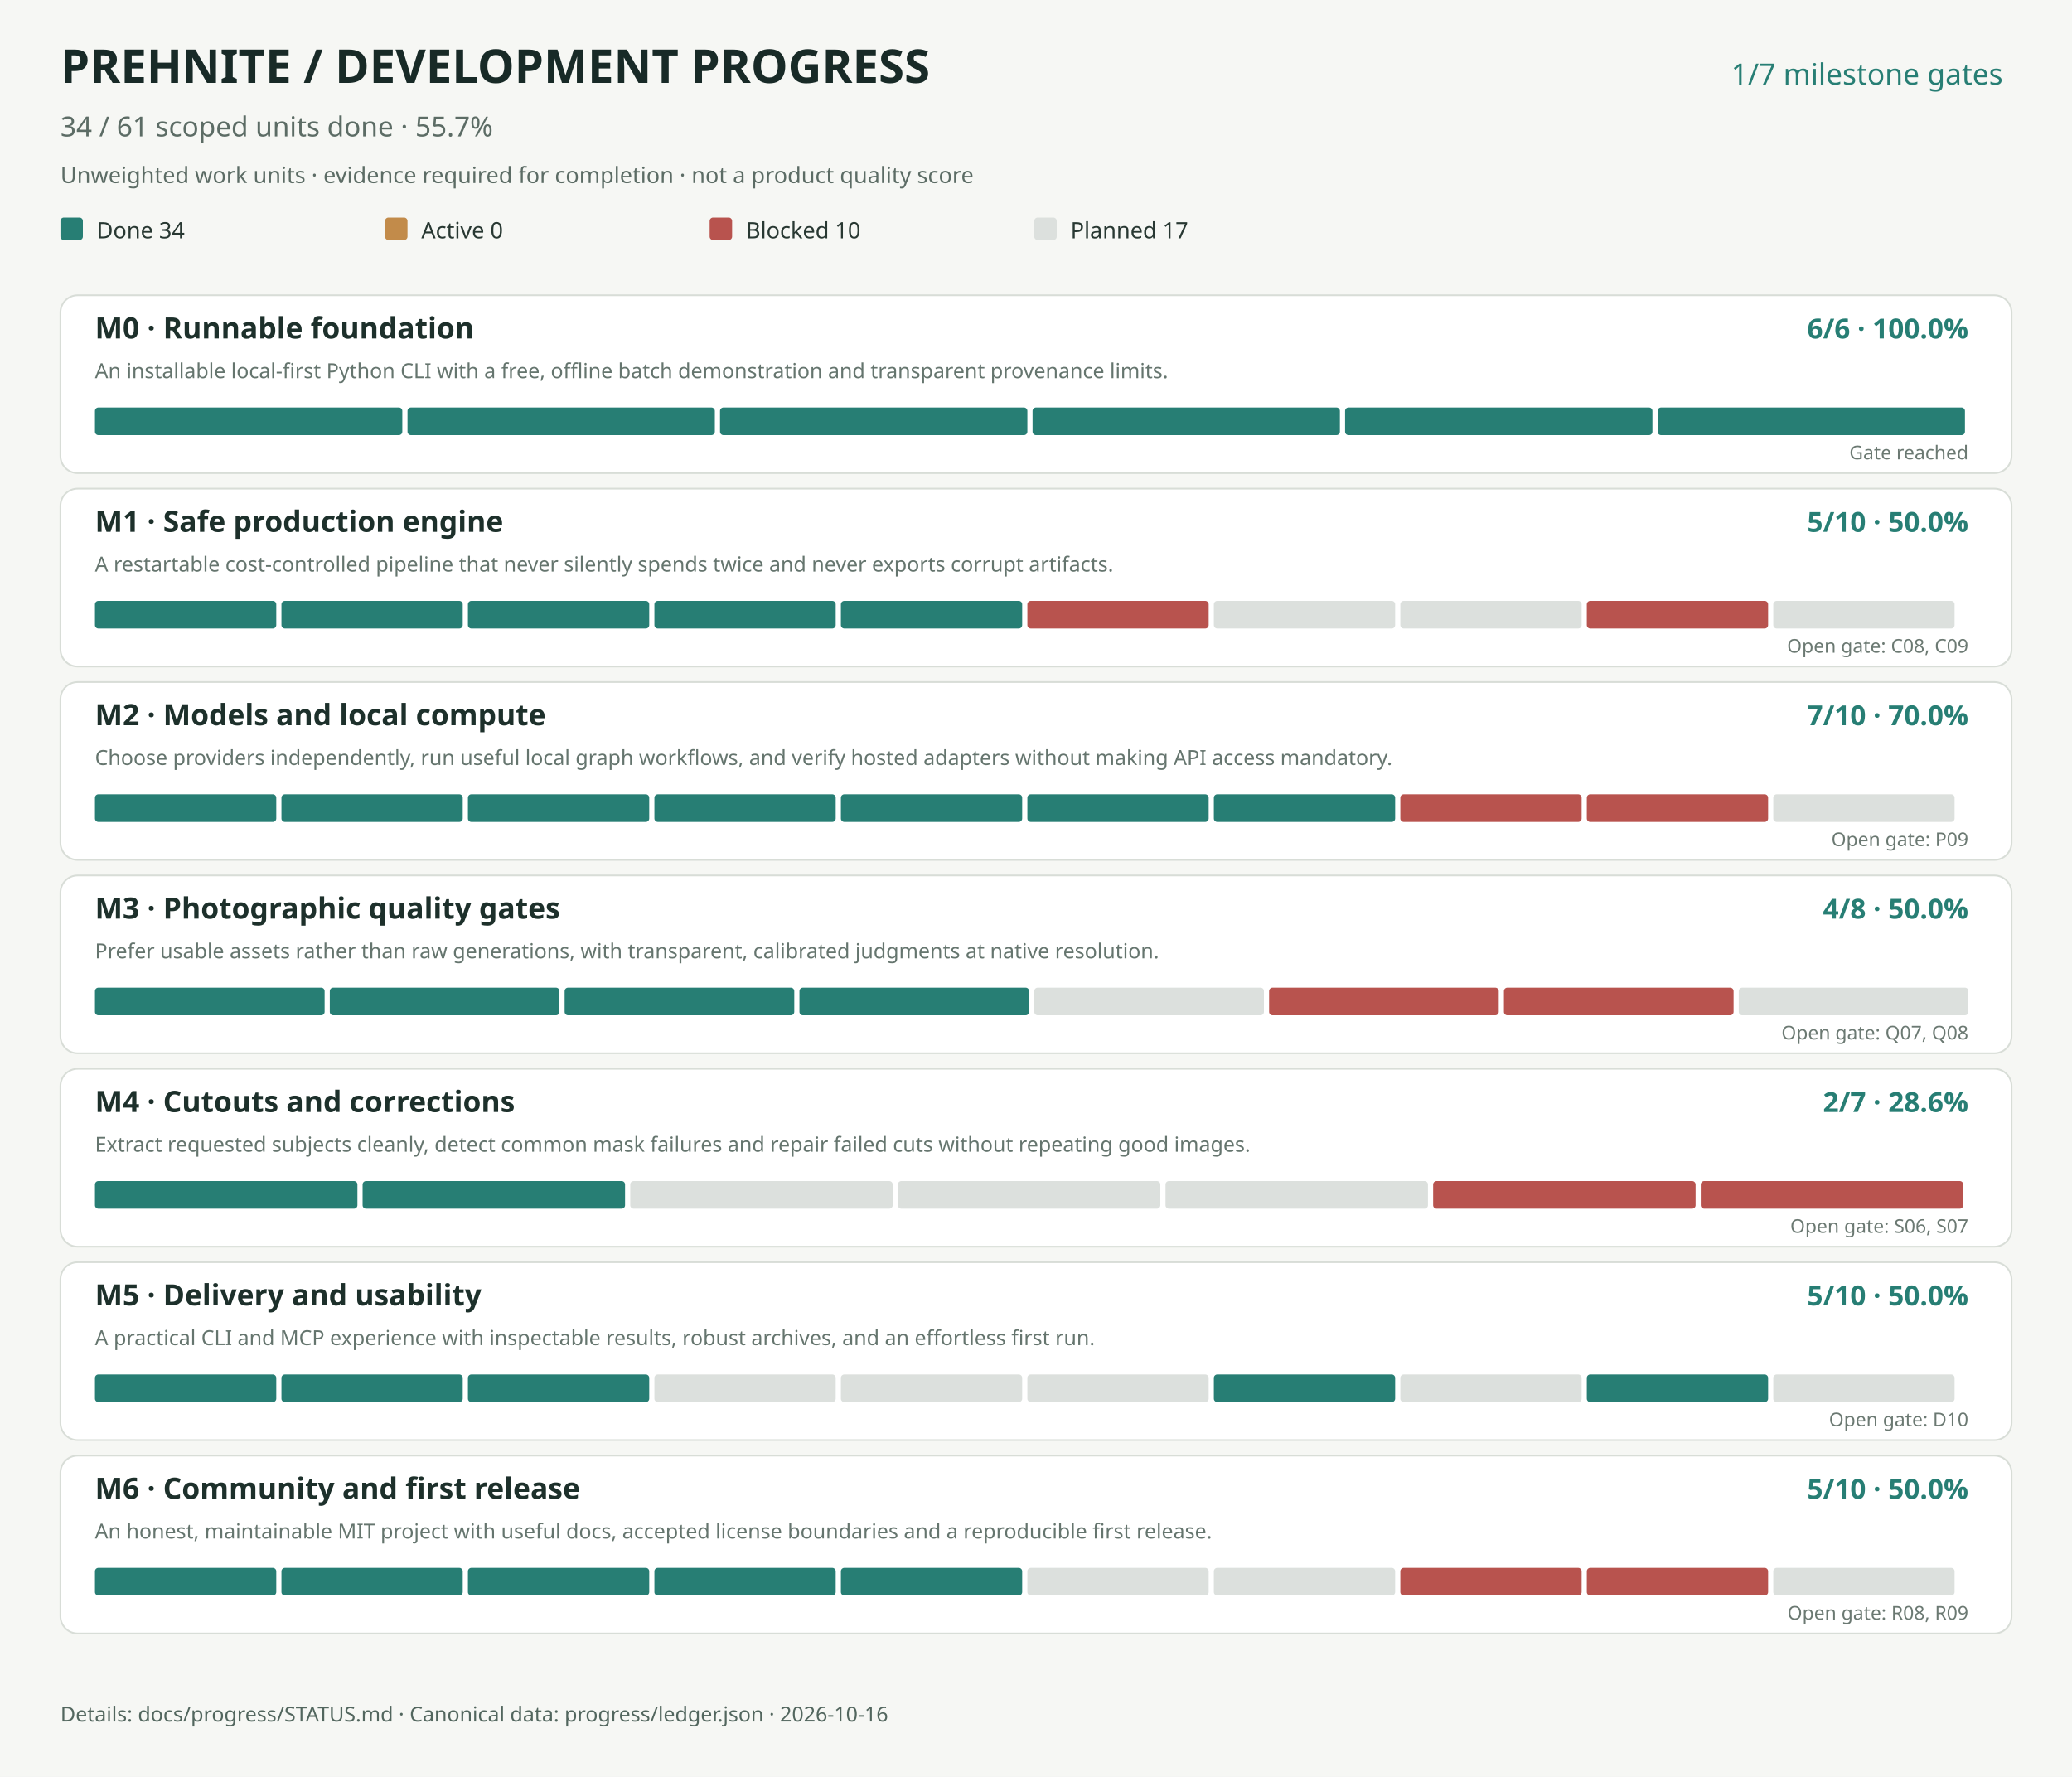
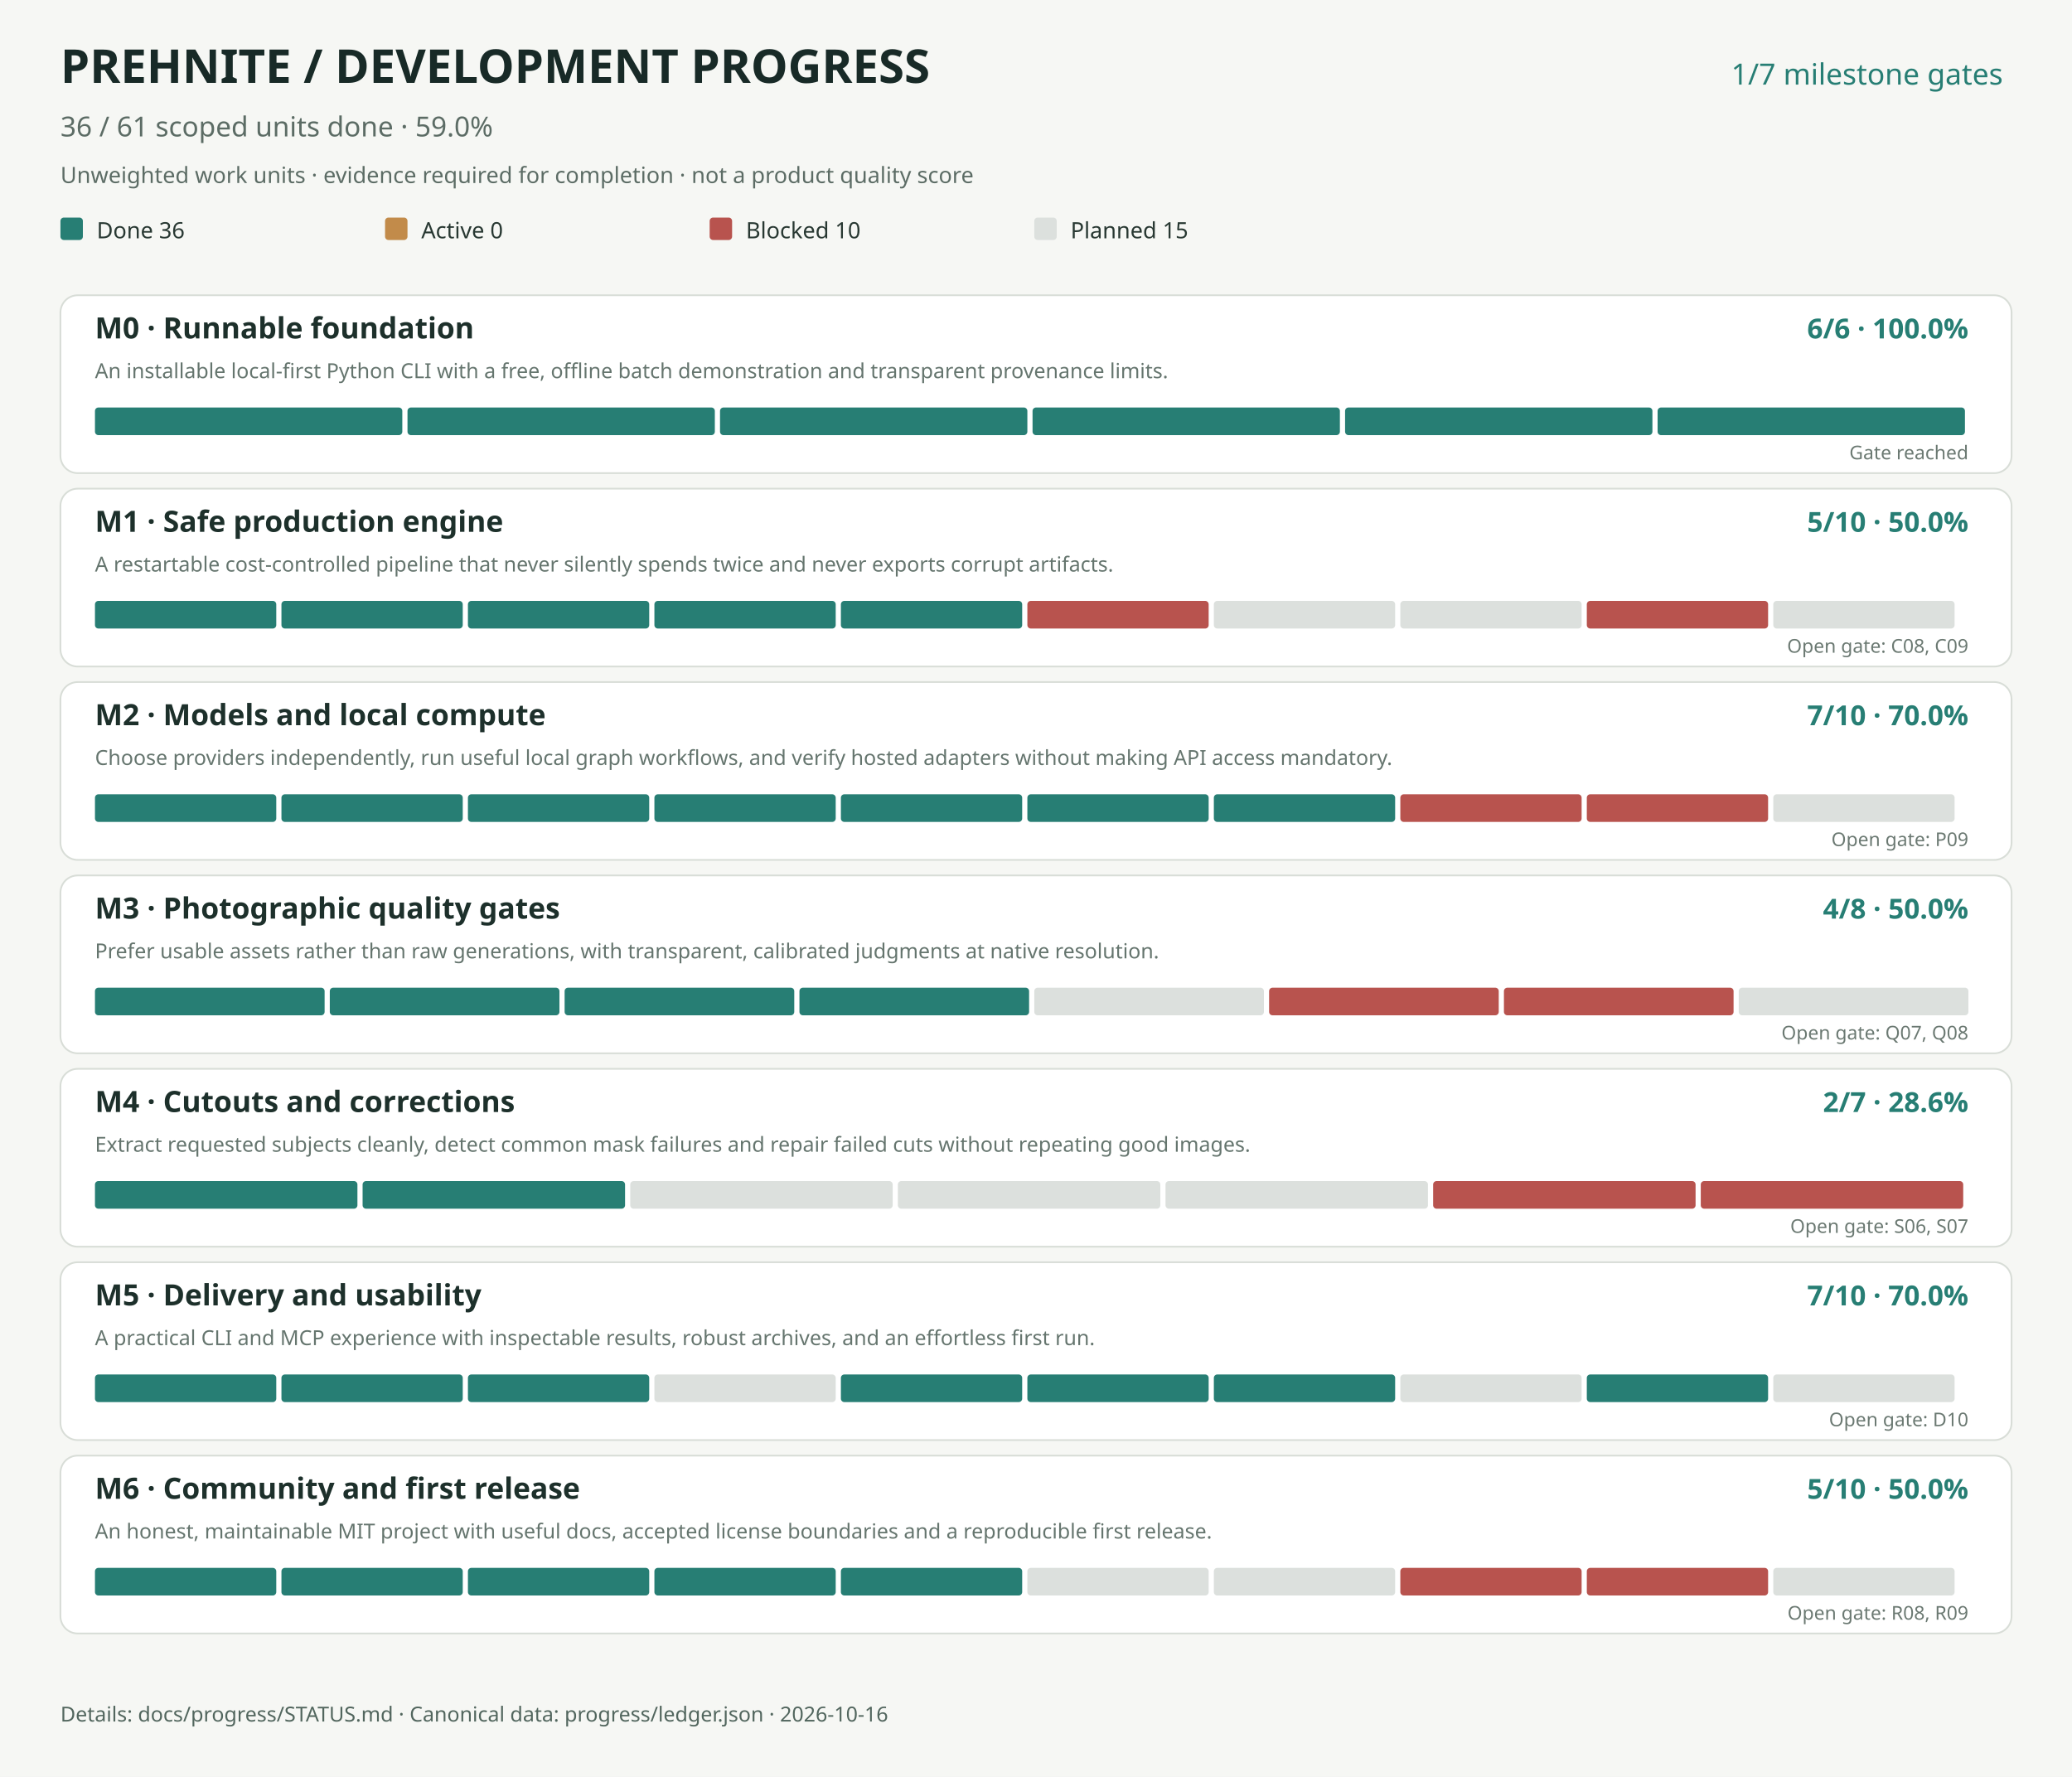
<svg xmlns="http://www.w3.org/2000/svg" width="1200" height="1029" viewBox="0 0 1200 1029" role="img" aria-label="Prehnite evidence-backed milestone progress">
  <rect width="1200" height="1029" fill="#f6f7f4" />
  <g font-family="system-ui,Segoe UI,sans-serif">
    <text x="35" y="48" font-size="27" font-weight="700" fill="#182a27">PREHNITE / DEVELOPMENT PROGRESS</text>
-     <text x="35" y="79" font-size="16" fill="#5c6c65">34 / 61 scoped units done · 55.7%</text>
+     <text x="35" y="79" font-size="16" fill="#5c6c65">36 / 61 scoped units done · 59.0%</text>
    <text x="1160" y="49" text-anchor="end" font-size="17" fill="#277e74">1/7 milestone gates</text>
    <text x="35" y="106" font-size="13" fill="#5c6c65">Unweighted work units · evidence required for completion · not a product quality score</text>
    <rect x="35" y="126" width="13" height="13" rx="2" fill="#277e74" />
-     <text x="56" y="138" font-size="13" fill="#283832">Done 34</text>
+     <text x="56" y="138" font-size="13" fill="#283832">Done 36</text>
    <rect x="223" y="126" width="13" height="13" rx="2" fill="#c28b4a" />
    <text x="244" y="138" font-size="13" fill="#283832">Active 0</text>
    <rect x="411" y="126" width="13" height="13" rx="2" fill="#b8534e" />
    <text x="432" y="138" font-size="13" fill="#283832">Blocked 10</text>
    <rect x="599" y="126" width="13" height="13" rx="2" fill="#dce0dd" />
-     <text x="620" y="138" font-size="13" fill="#283832">Planned 17</text>
+     <text x="620" y="138" font-size="13" fill="#283832">Planned 15</text>
    <rect x="35" y="171" width="1130" height="103" rx="10" fill="#fff" stroke="#d8ddd7" />
    <text x="55" y="196" font-size="17" font-weight="650" fill="#1d302b">M0 · Runnable foundation</text>
    <text x="1140" y="196" font-size="16" text-anchor="end" font-weight="650" fill="#277e74">6/6 · 100.0%</text>
    <text x="55" y="219" font-size="12" fill="#65756e">An installable local-first Python CLI with a free, offline batch demonstration and transparent provenance limits.</text>
    <g>
      <rect x="55" y="236" width="178" height="16" rx="2" fill="#277e74" />
    </g>
    <g>
      <rect x="236" y="236" width="178" height="16" rx="2" fill="#277e74" />
    </g>
    <g>
      <rect x="417" y="236" width="178" height="16" rx="2" fill="#277e74" />
    </g>
    <g>
      <rect x="598" y="236" width="178" height="16" rx="2" fill="#277e74" />
    </g>
    <g>
      <rect x="779" y="236" width="178" height="16" rx="2" fill="#277e74" />
    </g>
    <g>
      <rect x="960" y="236" width="178" height="16" rx="2" fill="#277e74" />
    </g>
    <text x="1140" y="266" text-anchor="end" font-size="11" fill="#6b7972">Gate reached</text>
    <rect x="35" y="283" width="1130" height="103" rx="10" fill="#fff" stroke="#d8ddd7" />
    <text x="55" y="308" font-size="17" font-weight="650" fill="#1d302b">M1 · Safe production engine</text>
    <text x="1140" y="308" font-size="16" text-anchor="end" font-weight="650" fill="#277e74">5/10 · 50.0%</text>
    <text x="55" y="331" font-size="12" fill="#65756e">A restartable cost-controlled pipeline that never silently spends twice and never exports corrupt artifacts.</text>
    <g>
      <rect x="55" y="348" width="105" height="16" rx="2" fill="#277e74" />
    </g>
    <g>
      <rect x="163" y="348" width="105" height="16" rx="2" fill="#277e74" />
    </g>
    <g>
      <rect x="271" y="348" width="105" height="16" rx="2" fill="#277e74" />
    </g>
    <g>
      <rect x="379" y="348" width="105" height="16" rx="2" fill="#277e74" />
    </g>
    <g>
      <rect x="487" y="348" width="105" height="16" rx="2" fill="#277e74" />
    </g>
    <g>
      <rect x="595" y="348" width="105" height="16" rx="2" fill="#b8534e" />
    </g>
    <g>
      <rect x="703" y="348" width="105" height="16" rx="2" fill="#dce0dd" />
    </g>
    <g>
      <rect x="811" y="348" width="105" height="16" rx="2" fill="#dce0dd" />
    </g>
    <g>
      <rect x="919" y="348" width="105" height="16" rx="2" fill="#b8534e" />
    </g>
    <g>
      <rect x="1027" y="348" width="105" height="16" rx="2" fill="#dce0dd" />
    </g>
    <text x="1140" y="378" text-anchor="end" font-size="11" fill="#6b7972">Open gate: C08, C09</text>
    <rect x="35" y="395" width="1130" height="103" rx="10" fill="#fff" stroke="#d8ddd7" />
    <text x="55" y="420" font-size="17" font-weight="650" fill="#1d302b">M2 · Models and local compute</text>
    <text x="1140" y="420" font-size="16" text-anchor="end" font-weight="650" fill="#277e74">7/10 · 70.0%</text>
    <text x="55" y="443" font-size="12" fill="#65756e">Choose providers independently, run useful local graph workflows, and verify hosted adapters without making API access mandatory.</text>
    <g>
      <rect x="55" y="460" width="105" height="16" rx="2" fill="#277e74" />
    </g>
    <g>
      <rect x="163" y="460" width="105" height="16" rx="2" fill="#277e74" />
    </g>
    <g>
      <rect x="271" y="460" width="105" height="16" rx="2" fill="#277e74" />
    </g>
    <g>
      <rect x="379" y="460" width="105" height="16" rx="2" fill="#277e74" />
    </g>
    <g>
      <rect x="487" y="460" width="105" height="16" rx="2" fill="#277e74" />
    </g>
    <g>
      <rect x="595" y="460" width="105" height="16" rx="2" fill="#277e74" />
    </g>
    <g>
      <rect x="703" y="460" width="105" height="16" rx="2" fill="#277e74" />
    </g>
    <g>
      <rect x="811" y="460" width="105" height="16" rx="2" fill="#b8534e" />
    </g>
    <g>
      <rect x="919" y="460" width="105" height="16" rx="2" fill="#b8534e" />
    </g>
    <g>
      <rect x="1027" y="460" width="105" height="16" rx="2" fill="#dce0dd" />
    </g>
    <text x="1140" y="490" text-anchor="end" font-size="11" fill="#6b7972">Open gate: P09</text>
    <rect x="35" y="507" width="1130" height="103" rx="10" fill="#fff" stroke="#d8ddd7" />
    <text x="55" y="532" font-size="17" font-weight="650" fill="#1d302b">M3 · Photographic quality gates</text>
    <text x="1140" y="532" font-size="16" text-anchor="end" font-weight="650" fill="#277e74">4/8 · 50.0%</text>
    <text x="55" y="555" font-size="12" fill="#65756e">Prefer usable assets rather than raw generations, with transparent, calibrated judgments at native resolution.</text>
    <g>
      <rect x="55" y="572" width="133" height="16" rx="2" fill="#277e74" />
    </g>
    <g>
      <rect x="191" y="572" width="133" height="16" rx="2" fill="#277e74" />
    </g>
    <g>
      <rect x="327" y="572" width="133" height="16" rx="2" fill="#277e74" />
    </g>
    <g>
      <rect x="463" y="572" width="133" height="16" rx="2" fill="#277e74" />
    </g>
    <g>
      <rect x="599" y="572" width="133" height="16" rx="2" fill="#dce0dd" />
    </g>
    <g>
      <rect x="735" y="572" width="133" height="16" rx="2" fill="#b8534e" />
    </g>
    <g>
      <rect x="871" y="572" width="133" height="16" rx="2" fill="#b8534e" />
    </g>
    <g>
      <rect x="1007" y="572" width="133" height="16" rx="2" fill="#dce0dd" />
    </g>
    <text x="1140" y="602" text-anchor="end" font-size="11" fill="#6b7972">Open gate: Q07, Q08</text>
    <rect x="35" y="619" width="1130" height="103" rx="10" fill="#fff" stroke="#d8ddd7" />
    <text x="55" y="644" font-size="17" font-weight="650" fill="#1d302b">M4 · Cutouts and corrections</text>
    <text x="1140" y="644" font-size="16" text-anchor="end" font-weight="650" fill="#277e74">2/7 · 28.6%</text>
    <text x="55" y="667" font-size="12" fill="#65756e">Extract requested subjects cleanly, detect common mask failures and repair failed cuts without repeating good images.</text>
    <g>
      <rect x="55" y="684" width="152" height="16" rx="2" fill="#277e74" />
    </g>
    <g>
      <rect x="210" y="684" width="152" height="16" rx="2" fill="#277e74" />
    </g>
    <g>
      <rect x="365" y="684" width="152" height="16" rx="2" fill="#dce0dd" />
    </g>
    <g>
      <rect x="520" y="684" width="152" height="16" rx="2" fill="#dce0dd" />
    </g>
    <g>
      <rect x="675" y="684" width="152" height="16" rx="2" fill="#dce0dd" />
    </g>
    <g>
      <rect x="830" y="684" width="152" height="16" rx="2" fill="#b8534e" />
    </g>
    <g>
      <rect x="985" y="684" width="152" height="16" rx="2" fill="#b8534e" />
    </g>
    <text x="1140" y="714" text-anchor="end" font-size="11" fill="#6b7972">Open gate: S06, S07</text>
    <rect x="35" y="731" width="1130" height="103" rx="10" fill="#fff" stroke="#d8ddd7" />
    <text x="55" y="756" font-size="17" font-weight="650" fill="#1d302b">M5 · Delivery and usability</text>
-     <text x="1140" y="756" font-size="16" text-anchor="end" font-weight="650" fill="#277e74">5/10 · 50.0%</text>
+     <text x="1140" y="756" font-size="16" text-anchor="end" font-weight="650" fill="#277e74">7/10 · 70.0%</text>
    <text x="55" y="779" font-size="12" fill="#65756e">A practical CLI and MCP experience with inspectable results, robust archives, and an effortless first run.</text>
    <g>
      <rect x="55" y="796" width="105" height="16" rx="2" fill="#277e74" />
    </g>
    <g>
      <rect x="163" y="796" width="105" height="16" rx="2" fill="#277e74" />
    </g>
    <g>
      <rect x="271" y="796" width="105" height="16" rx="2" fill="#277e74" />
    </g>
    <g>
      <rect x="379" y="796" width="105" height="16" rx="2" fill="#dce0dd" />
    </g>
    <g>
-       <rect x="487" y="796" width="105" height="16" rx="2" fill="#dce0dd" />
-     </g>
-     <g>
-       <rect x="595" y="796" width="105" height="16" rx="2" fill="#dce0dd" />
+       <rect x="487" y="796" width="105" height="16" rx="2" fill="#277e74" />
+     </g>
+     <g>
+       <rect x="595" y="796" width="105" height="16" rx="2" fill="#277e74" />
    </g>
    <g>
      <rect x="703" y="796" width="105" height="16" rx="2" fill="#277e74" />
    </g>
    <g>
      <rect x="811" y="796" width="105" height="16" rx="2" fill="#dce0dd" />
    </g>
    <g>
      <rect x="919" y="796" width="105" height="16" rx="2" fill="#277e74" />
    </g>
    <g>
      <rect x="1027" y="796" width="105" height="16" rx="2" fill="#dce0dd" />
    </g>
    <text x="1140" y="826" text-anchor="end" font-size="11" fill="#6b7972">Open gate: D10</text>
    <rect x="35" y="843" width="1130" height="103" rx="10" fill="#fff" stroke="#d8ddd7" />
    <text x="55" y="868" font-size="17" font-weight="650" fill="#1d302b">M6 · Community and first release</text>
    <text x="1140" y="868" font-size="16" text-anchor="end" font-weight="650" fill="#277e74">5/10 · 50.0%</text>
    <text x="55" y="891" font-size="12" fill="#65756e">An honest, maintainable MIT project with useful docs, accepted license boundaries and a reproducible first release.</text>
    <g>
      <rect x="55" y="908" width="105" height="16" rx="2" fill="#277e74" />
    </g>
    <g>
      <rect x="163" y="908" width="105" height="16" rx="2" fill="#277e74" />
    </g>
    <g>
      <rect x="271" y="908" width="105" height="16" rx="2" fill="#277e74" />
    </g>
    <g>
      <rect x="379" y="908" width="105" height="16" rx="2" fill="#277e74" />
    </g>
    <g>
      <rect x="487" y="908" width="105" height="16" rx="2" fill="#277e74" />
    </g>
    <g>
      <rect x="595" y="908" width="105" height="16" rx="2" fill="#dce0dd" />
    </g>
    <g>
      <rect x="703" y="908" width="105" height="16" rx="2" fill="#dce0dd" />
    </g>
    <g>
      <rect x="811" y="908" width="105" height="16" rx="2" fill="#b8534e" />
    </g>
    <g>
      <rect x="919" y="908" width="105" height="16" rx="2" fill="#b8534e" />
    </g>
    <g>
      <rect x="1027" y="908" width="105" height="16" rx="2" fill="#dce0dd" />
    </g>
    <text x="1140" y="938" text-anchor="end" font-size="11" fill="#6b7972">Open gate: R08, R09</text>
    <text x="35" y="997" font-size="12" fill="#52665e">Details: docs/progress/STATUS.md · Canonical data: progress/ledger.json · 2026-10-16</text>
  </g>
</svg>
